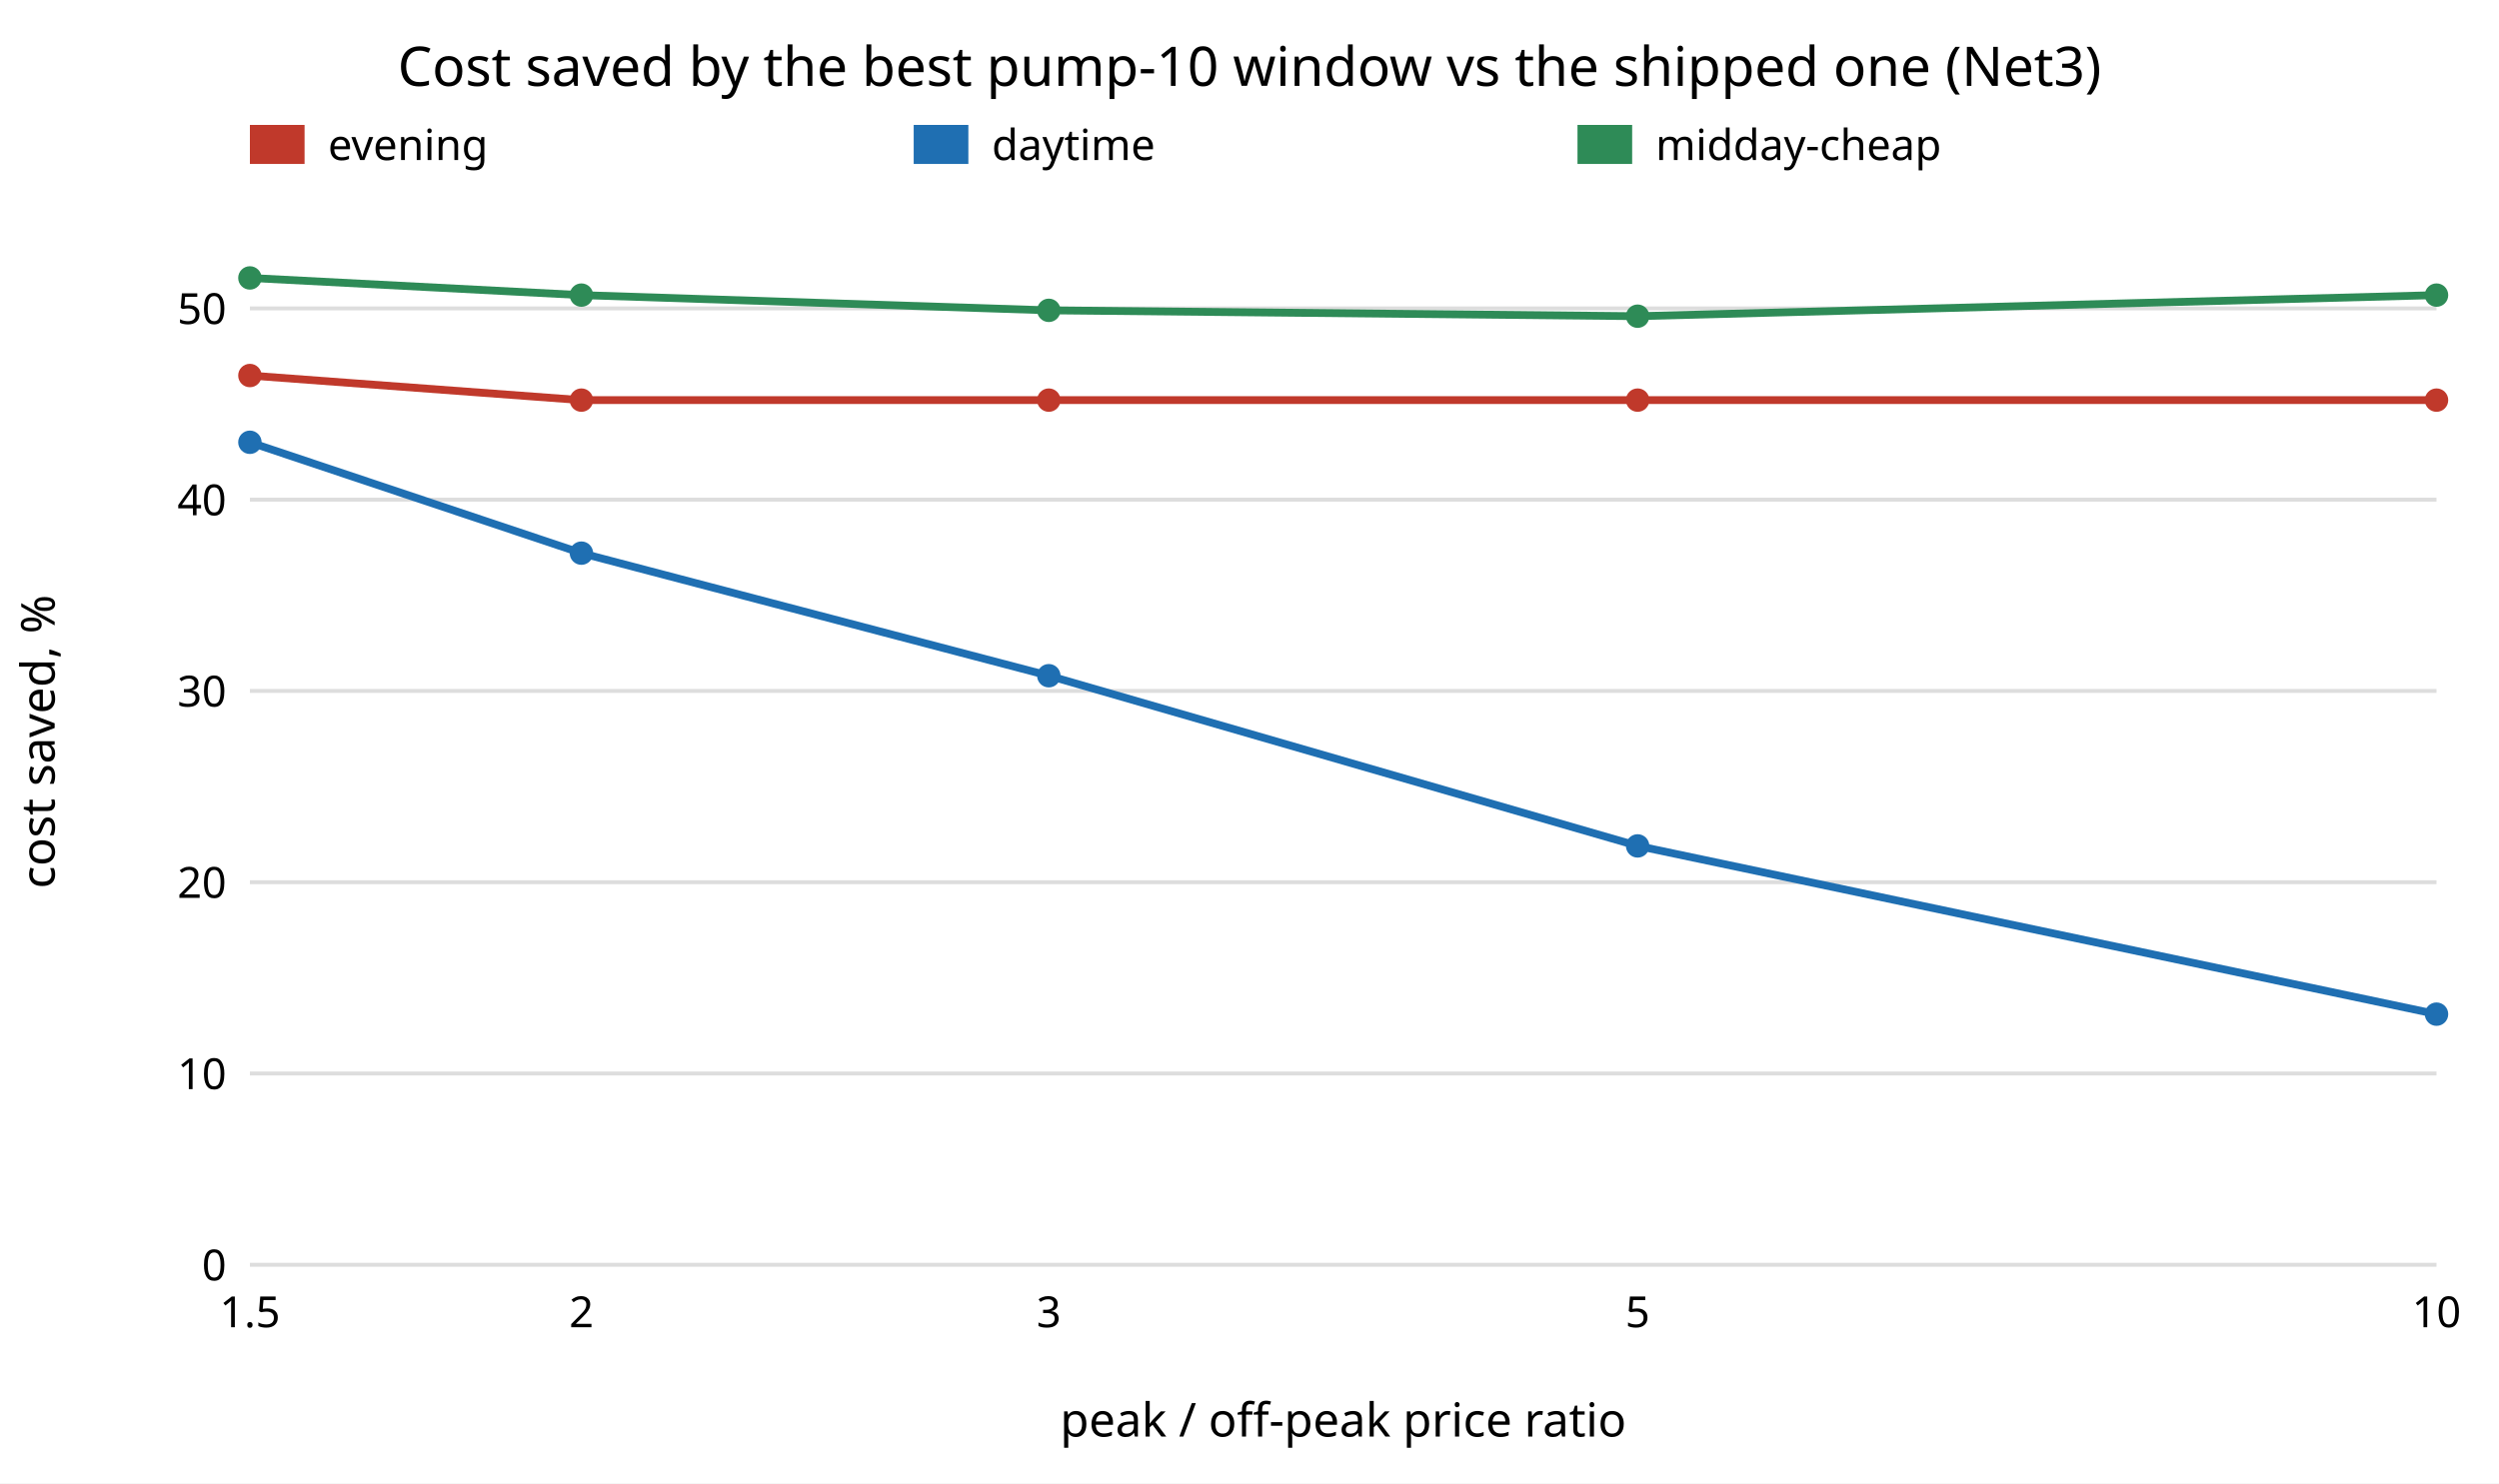
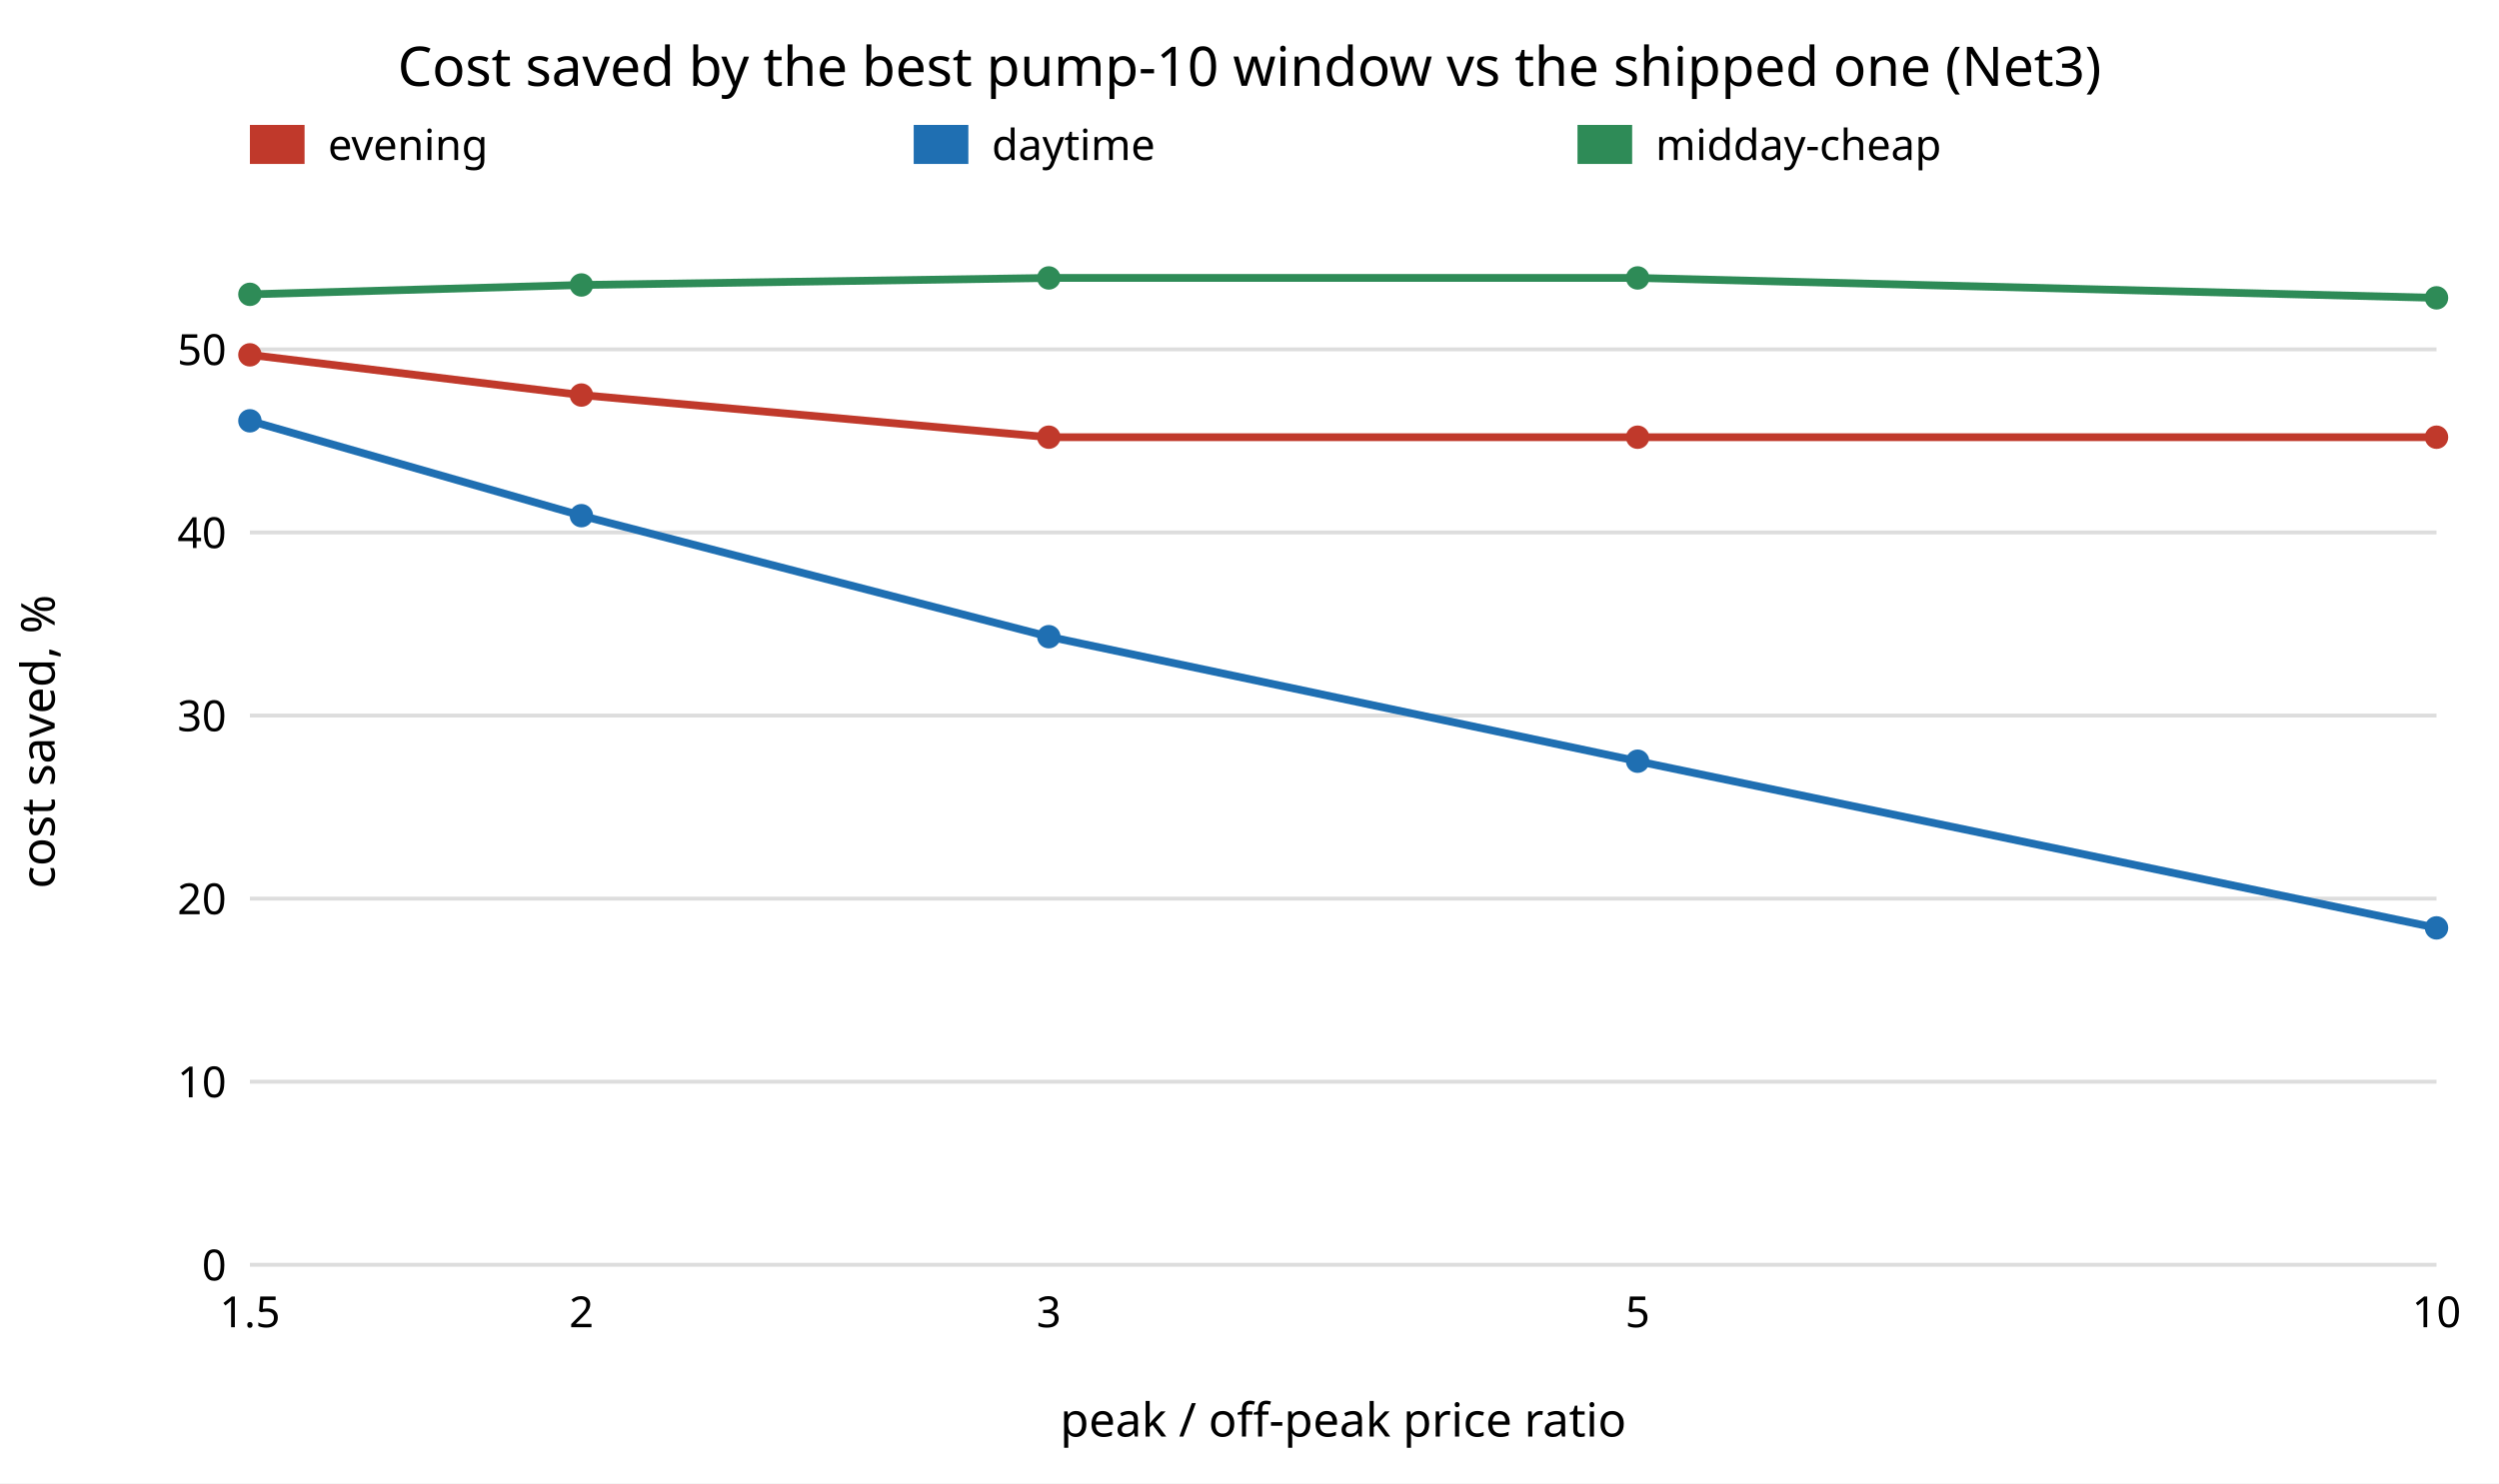
<svg xmlns="http://www.w3.org/2000/svg" viewBox="0 0 640 380" role="img" aria-label="Line plot: percent of daily pumping cost saved by the best feasible pump 10 window against the shipped 01:00 to 15:00 window, by peak to off-peak price ratio, for three assumed tariff shapes">
  <rect width="640" height="380" fill="#fff" />
  <text x="320.0" y="22" text-anchor="middle" font-family="sans-serif" font-size="14">Cost saved by the best pump-10 window vs the shipped one (Net3)</text>
  <line x1="64" x2="624" y1="324.0" y2="324.0" stroke="#ddd" />
  <text x="58" y="328.0" text-anchor="end" font-family="sans-serif" font-size="11">0</text>
-   <line x1="64" x2="624" y1="275.0" y2="275.0" stroke="#ddd" />
-   <text x="58" y="279.0" text-anchor="end" font-family="sans-serif" font-size="11">10</text>
-   <line x1="64" x2="624" y1="226.0" y2="226.0" stroke="#ddd" />
-   <text x="58" y="230.0" text-anchor="end" font-family="sans-serif" font-size="11">20</text>
-   <line x1="64" x2="624" y1="177.0" y2="177.0" stroke="#ddd" />
-   <text x="58" y="181.0" text-anchor="end" font-family="sans-serif" font-size="11">30</text>
-   <line x1="64" x2="624" y1="128.0" y2="128.0" stroke="#ddd" />
-   <text x="58" y="132.0" text-anchor="end" font-family="sans-serif" font-size="11">40</text>
-   <line x1="64" x2="624" y1="79.0" y2="79.0" stroke="#ddd" />
-   <text x="58" y="83.0" text-anchor="end" font-family="sans-serif" font-size="11">50</text>
+   <line x1="64" x2="624" y1="277.1" y2="277.1" stroke="#ddd" />
+   <text x="58" y="281.1" text-anchor="end" font-family="sans-serif" font-size="11">10</text>
+   <line x1="64" x2="624" y1="230.2" y2="230.2" stroke="#ddd" />
+   <text x="58" y="234.2" text-anchor="end" font-family="sans-serif" font-size="11">20</text>
+   <line x1="64" x2="624" y1="183.3" y2="183.3" stroke="#ddd" />
+   <text x="58" y="187.3" text-anchor="end" font-family="sans-serif" font-size="11">30</text>
+   <line x1="64" x2="624" y1="136.4" y2="136.4" stroke="#ddd" />
+   <text x="58" y="140.4" text-anchor="end" font-family="sans-serif" font-size="11">40</text>
+   <line x1="64" x2="624" y1="89.5" y2="89.5" stroke="#ddd" />
+   <text x="58" y="93.5" text-anchor="end" font-family="sans-serif" font-size="11">50</text>
  <text x="64.0" y="340" text-anchor="middle" font-family="sans-serif" font-size="11">1.5</text>
  <text x="148.9" y="340" text-anchor="middle" font-family="sans-serif" font-size="11">2</text>
  <text x="268.6" y="340" text-anchor="middle" font-family="sans-serif" font-size="11">3</text>
  <text x="419.4" y="340" text-anchor="middle" font-family="sans-serif" font-size="11">5</text>
  <text x="624.0" y="340" text-anchor="middle" font-family="sans-serif" font-size="11">10</text>
  <text x="344.0" y="368" text-anchor="middle" font-family="sans-serif" font-size="12">peak / off-peak price ratio</text>
  <text x="14" y="190.0" text-anchor="middle" font-family="sans-serif" font-size="12" transform="rotate(-90 14 190.0)">cost saved, %</text>
-   <polyline points="64.0,96.2 148.9,102.5 268.6,102.5 419.4,102.5 624.0,102.5" fill="none" stroke="#c0392b" stroke-width="2" />
-   <circle cx="64.0" cy="96.2" r="3" fill="#c0392b" />
-   <circle cx="148.9" cy="102.5" r="3" fill="#c0392b" />
-   <circle cx="268.6" cy="102.5" r="3" fill="#c0392b" />
-   <circle cx="419.4" cy="102.5" r="3" fill="#c0392b" />
-   <circle cx="624.0" cy="102.5" r="3" fill="#c0392b" />
+   <polyline points="64.0,90.9 148.9,101.2 268.6,112.0 419.4,112.0 624.0,112.0" fill="none" stroke="#c0392b" stroke-width="2" />
+   <circle cx="64.0" cy="90.9" r="3" fill="#c0392b" />
+   <circle cx="148.9" cy="101.2" r="3" fill="#c0392b" />
+   <circle cx="268.6" cy="112.0" r="3" fill="#c0392b" />
+   <circle cx="419.4" cy="112.0" r="3" fill="#c0392b" />
+   <circle cx="624.0" cy="112.0" r="3" fill="#c0392b" />
  <rect x="64" y="32" width="14" height="10" fill="#c0392b" />
  <text x="84" y="41" font-family="sans-serif" font-size="11">evening</text>
-   <polyline points="64.0,113.3 148.9,141.7 268.6,173.1 419.4,216.7 624.0,259.8" fill="none" stroke="#1f6fb2" stroke-width="2" />
-   <circle cx="64.0" cy="113.3" r="3" fill="#1f6fb2" />
-   <circle cx="148.9" cy="141.7" r="3" fill="#1f6fb2" />
-   <circle cx="268.6" cy="173.1" r="3" fill="#1f6fb2" />
-   <circle cx="419.4" cy="216.7" r="3" fill="#1f6fb2" />
-   <circle cx="624.0" cy="259.8" r="3" fill="#1f6fb2" />
+   <polyline points="64.0,107.8 148.9,132.1 268.6,163.1 419.4,195.0 624.0,237.7" fill="none" stroke="#1f6fb2" stroke-width="2" />
+   <circle cx="64.0" cy="107.8" r="3" fill="#1f6fb2" />
+   <circle cx="148.9" cy="132.1" r="3" fill="#1f6fb2" />
+   <circle cx="268.6" cy="163.1" r="3" fill="#1f6fb2" />
+   <circle cx="419.4" cy="195.0" r="3" fill="#1f6fb2" />
+   <circle cx="624.0" cy="237.7" r="3" fill="#1f6fb2" />
  <rect x="234" y="32" width="14" height="10" fill="#1f6fb2" />
  <text x="254" y="41" font-family="sans-serif" font-size="11">daytime</text>
-   <polyline points="64.0,71.2 148.9,75.6 268.6,79.5 419.4,81.0 624.0,75.6" fill="none" stroke="#2e8b57" stroke-width="2" />
-   <circle cx="64.0" cy="71.2" r="3" fill="#2e8b57" />
-   <circle cx="148.9" cy="75.6" r="3" fill="#2e8b57" />
-   <circle cx="268.6" cy="79.5" r="3" fill="#2e8b57" />
-   <circle cx="419.4" cy="81.0" r="3" fill="#2e8b57" />
-   <circle cx="624.0" cy="75.6" r="3" fill="#2e8b57" />
+   <polyline points="64.0,75.4 148.9,73.0 268.6,71.2 419.4,71.2 624.0,76.3" fill="none" stroke="#2e8b57" stroke-width="2" />
+   <circle cx="64.0" cy="75.4" r="3" fill="#2e8b57" />
+   <circle cx="148.9" cy="73.0" r="3" fill="#2e8b57" />
+   <circle cx="268.6" cy="71.2" r="3" fill="#2e8b57" />
+   <circle cx="419.4" cy="71.2" r="3" fill="#2e8b57" />
+   <circle cx="624.0" cy="76.3" r="3" fill="#2e8b57" />
  <rect x="404" y="32" width="14" height="10" fill="#2e8b57" />
  <text x="424" y="41" font-family="sans-serif" font-size="11">midday-cheap</text>
</svg>
